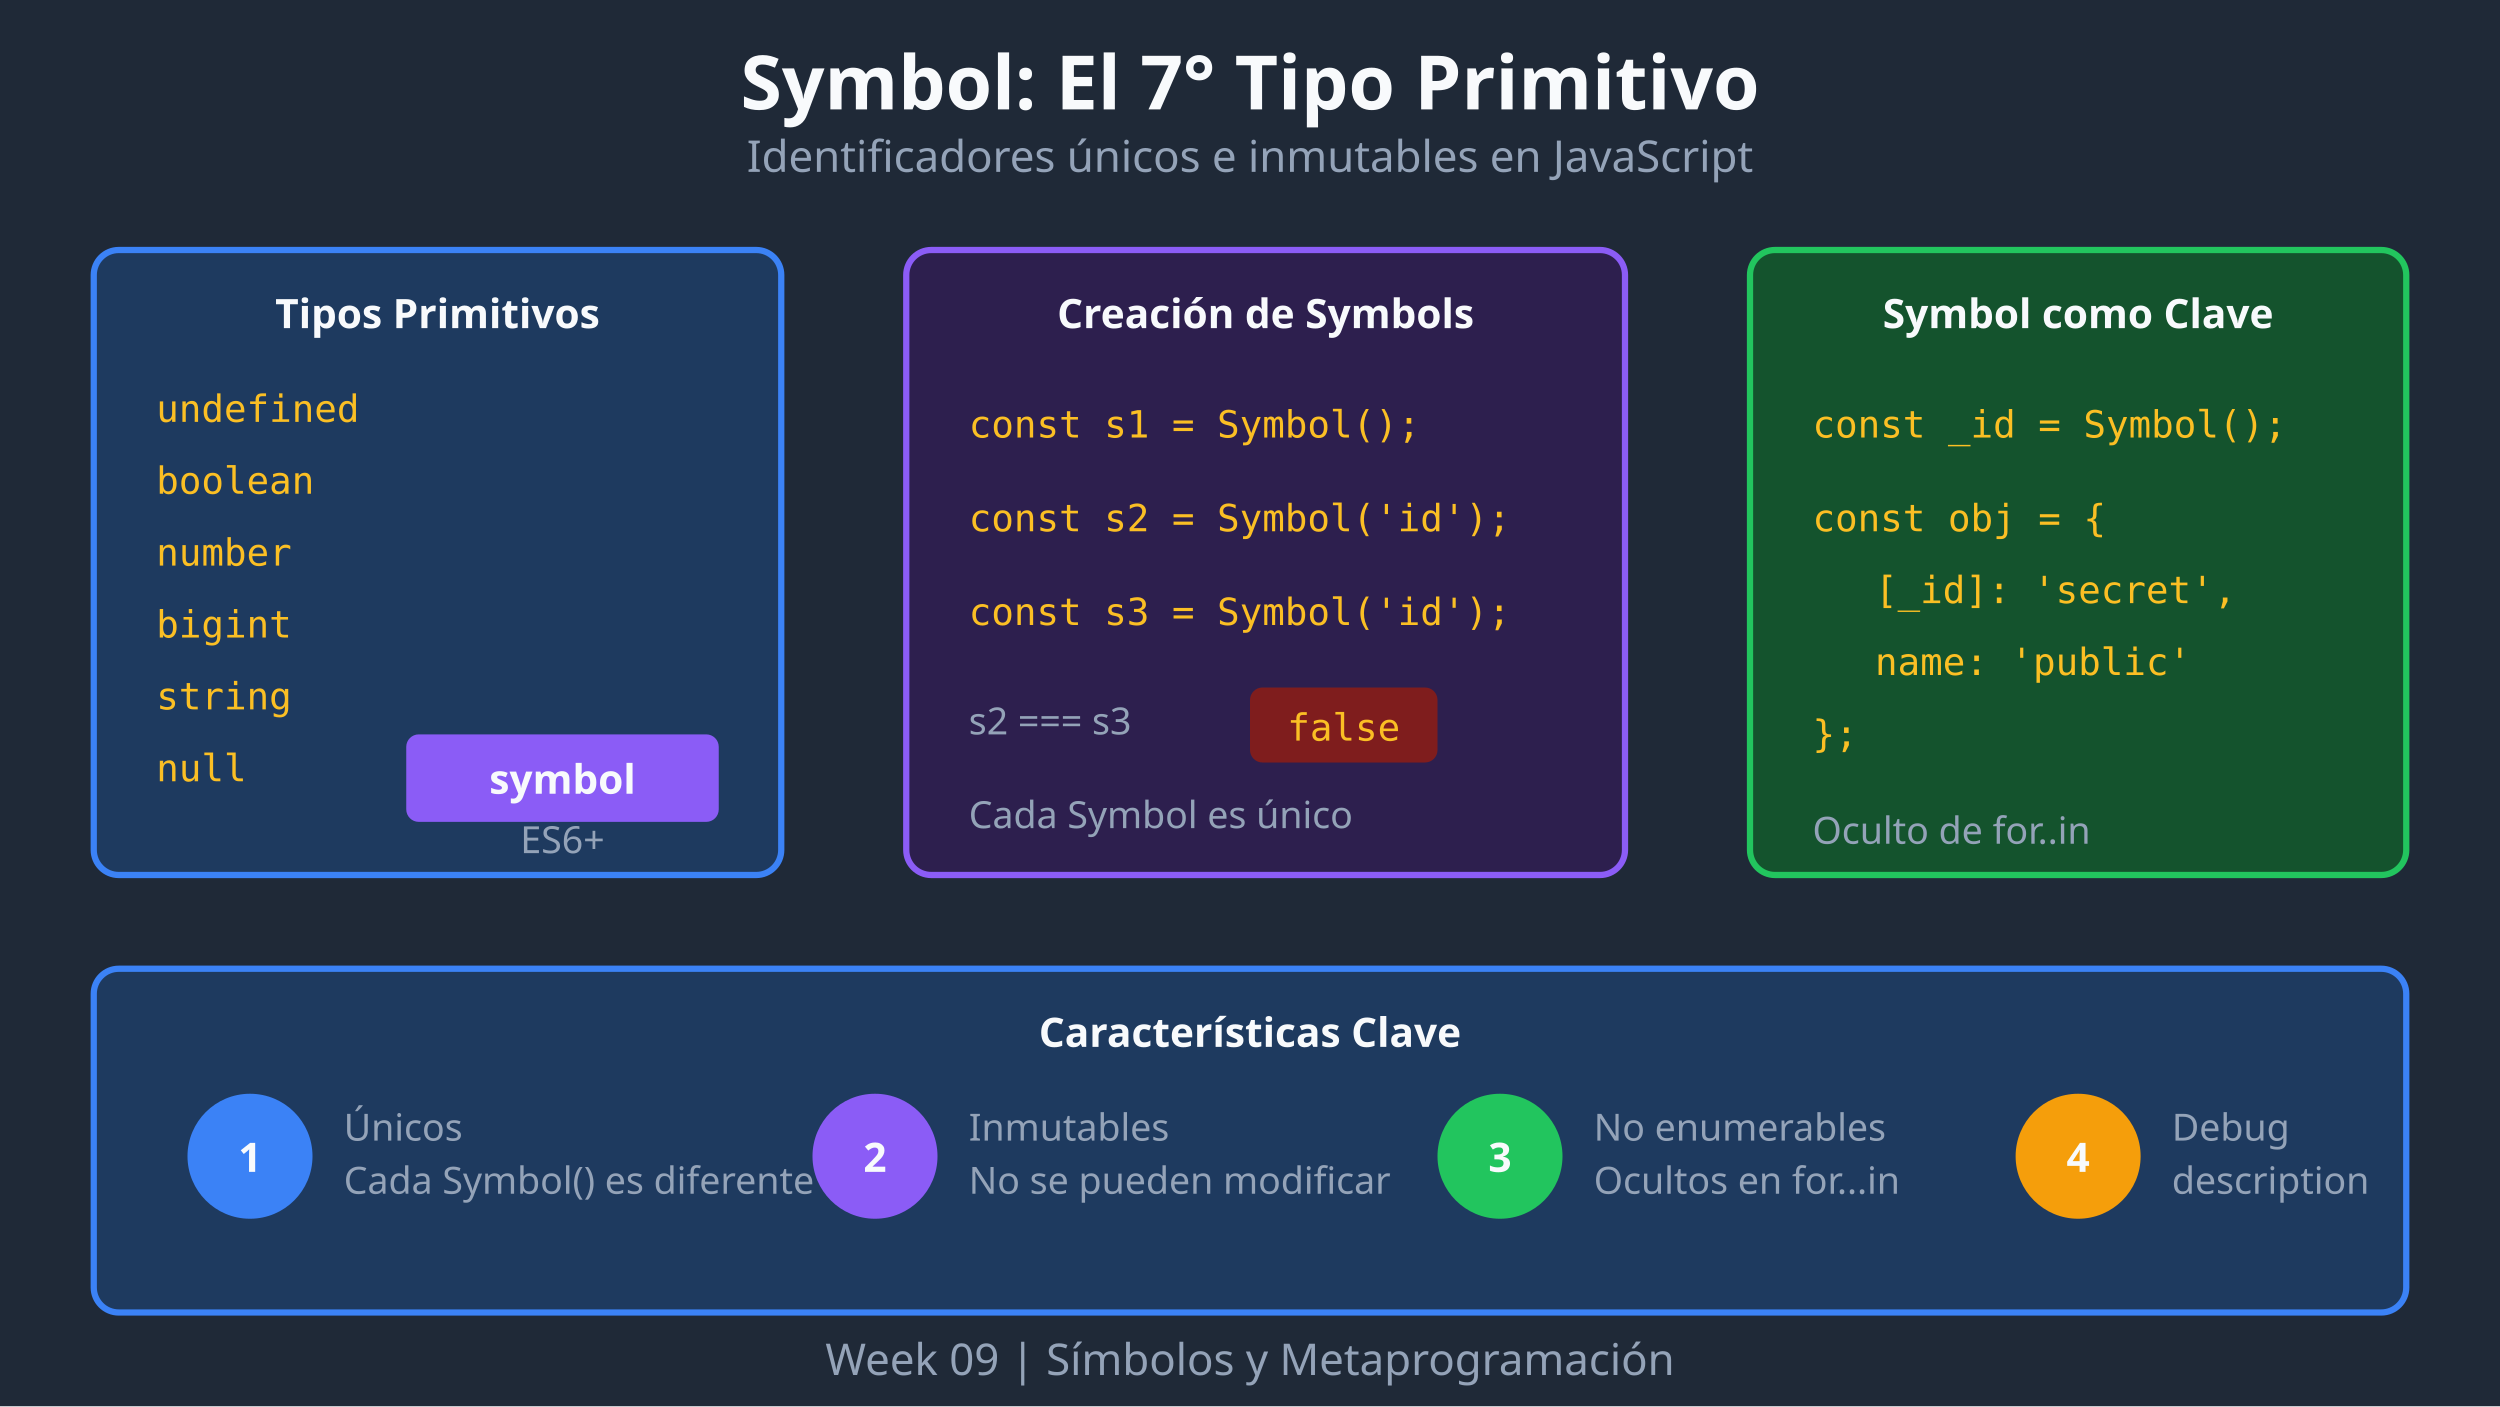
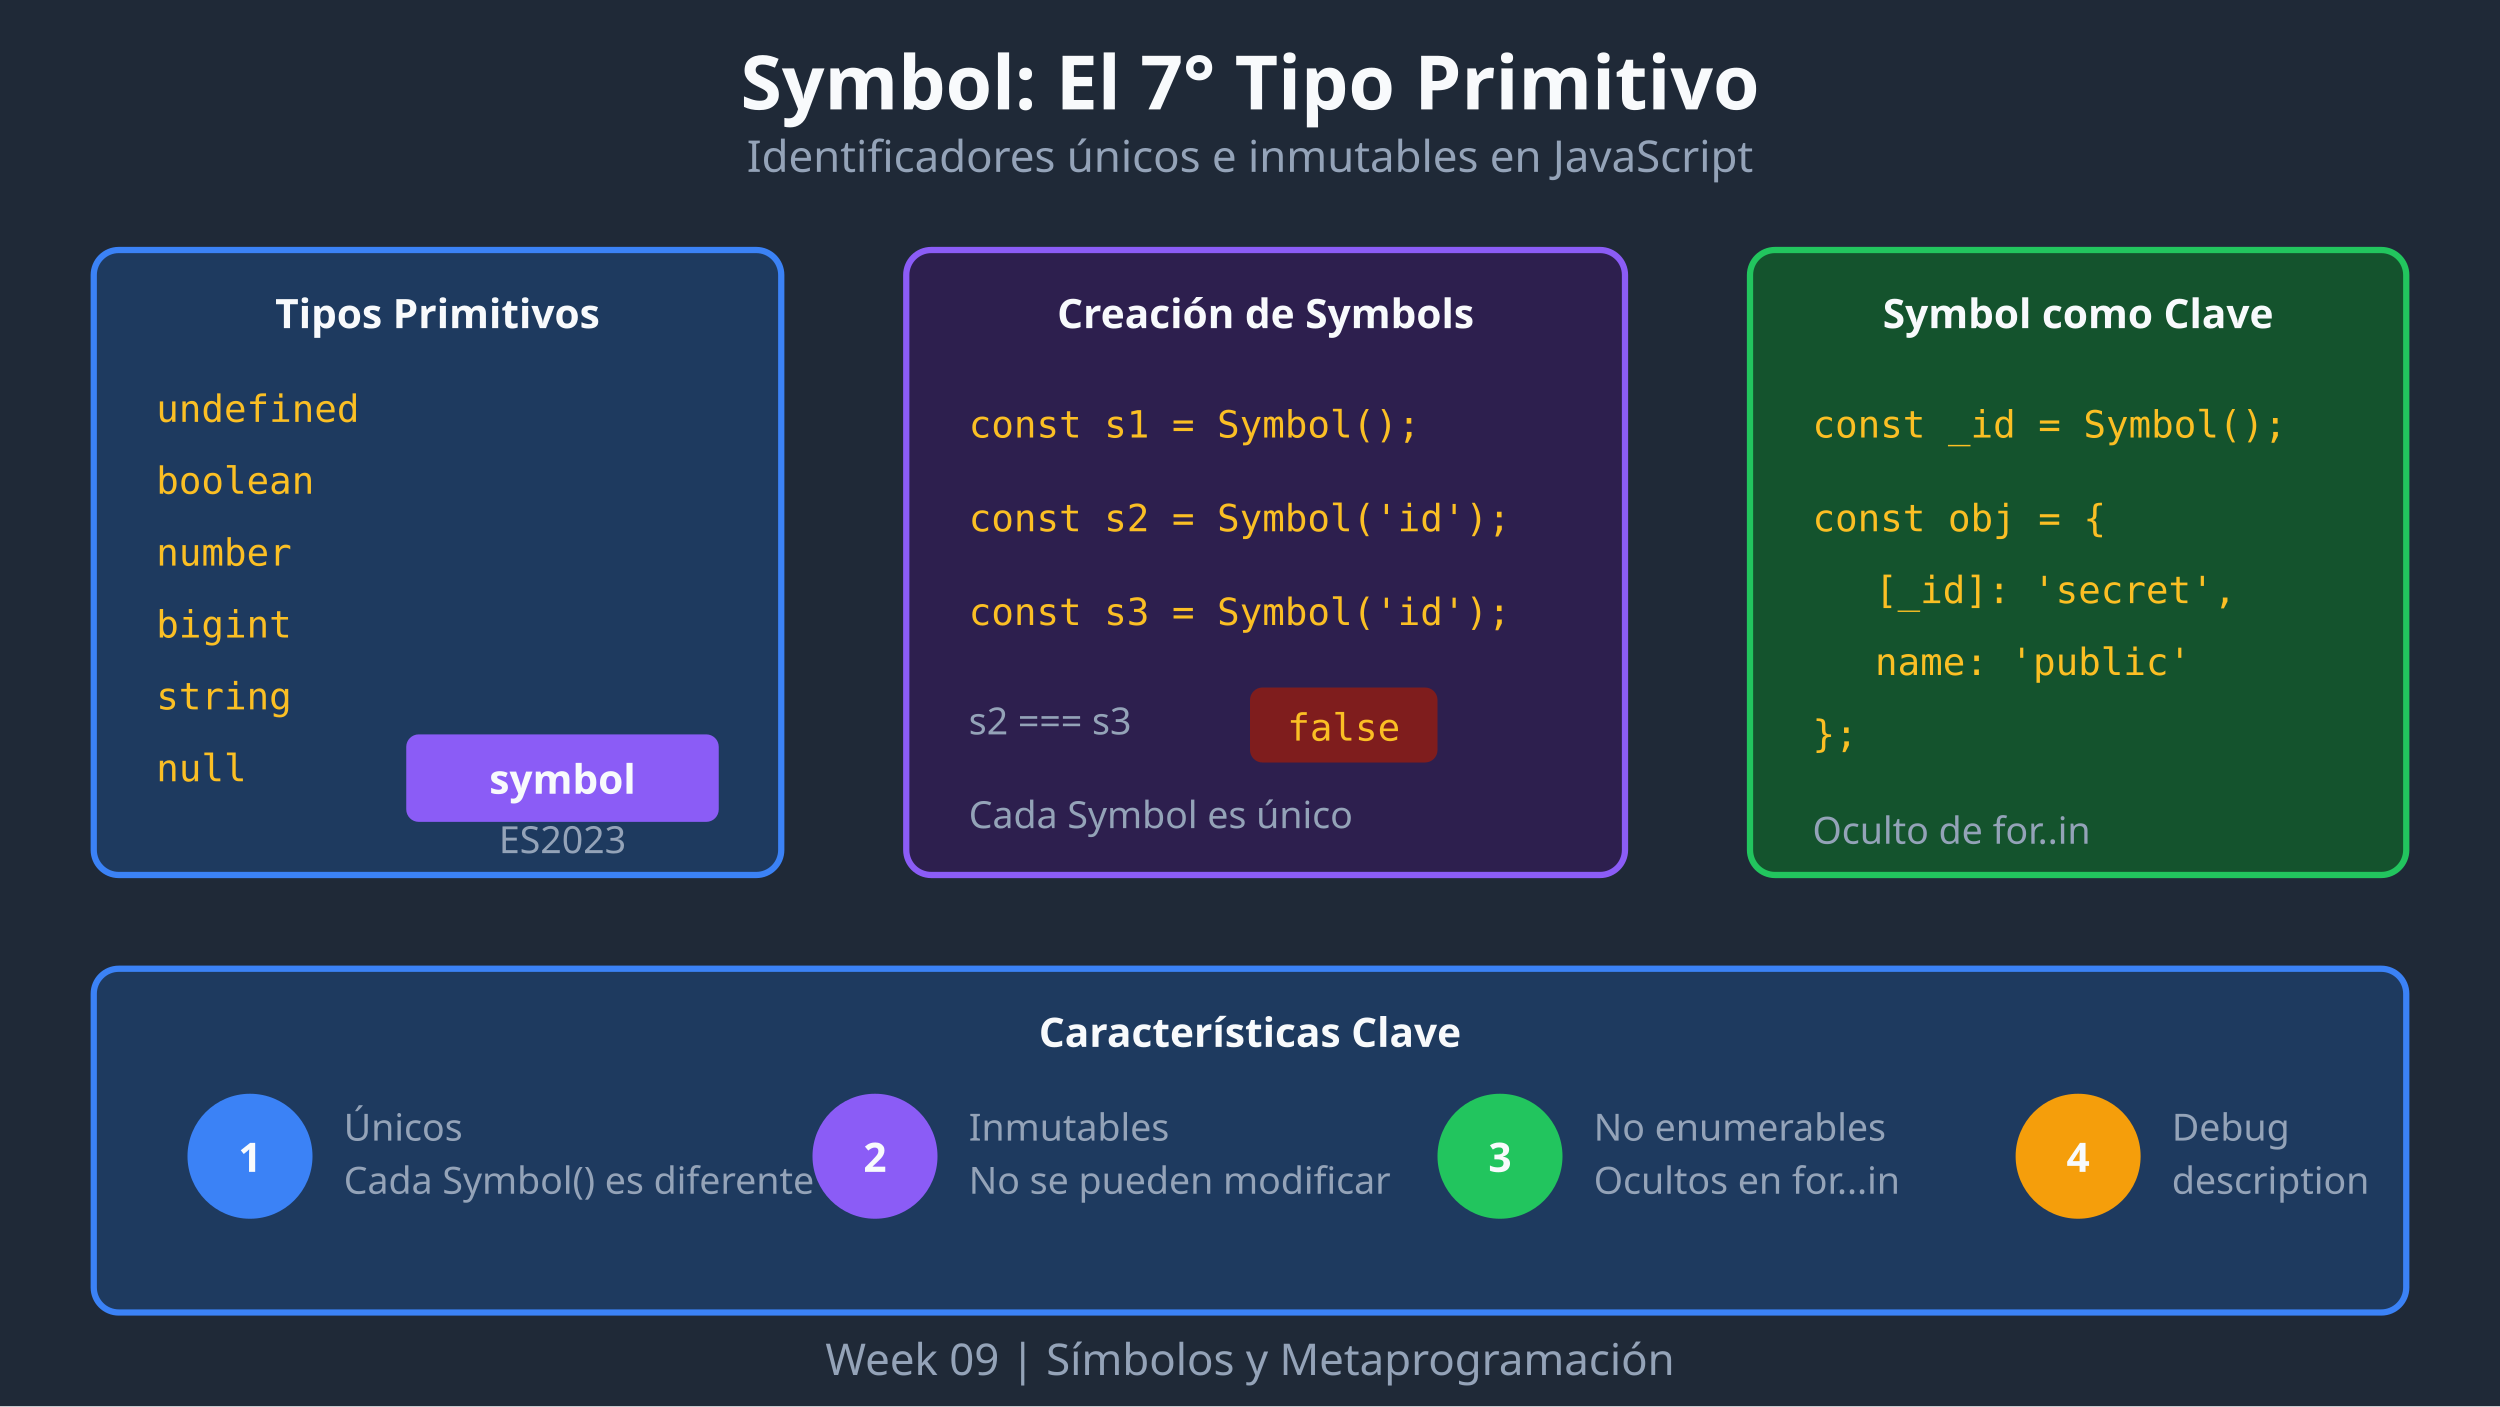
<svg xmlns="http://www.w3.org/2000/svg" viewBox="0 0 800 450">
  <defs>
    <style>
      .bg { fill: #1f2937; }
      .title { fill: #f8fafc; font-family: system-ui, sans-serif; font-size: 24px; font-weight: bold; }
      .subtitle { fill: #94a3b8; font-family: system-ui, sans-serif; font-size: 14px; }
      .label { fill: #f8fafc; font-family: system-ui, sans-serif; font-size: 13px; font-weight: 600; }
      .text { fill: #94a3b8; font-family: system-ui, sans-serif; font-size: 12px; }
      .code { fill: #fbbf24; font-family: Consolas, Monaco, monospace; font-size: 12px; }
      .box-blue { fill: #1e3a5f; stroke: #3b82f6; stroke-width: 2; rx: 8; }
      .box-purple { fill: #2d1f4e; stroke: #8b5cf6; stroke-width: 2; rx: 8; }
      .box-green { fill: #14532d; stroke: #22c55e; stroke-width: 2; rx: 8; }
      .accent-blue { fill: #3b82f6; }
      .accent-purple { fill: #8b5cf6; }
      .accent-green { fill: #22c55e; }
      .line { stroke: #475569; stroke-width: 2; }
      .arrow { fill: #475569; }
    </style>
  </defs>
  <rect class="bg" width="800" height="450" />
  <text class="title" x="400" y="35" text-anchor="middle">Symbol: El 7° Tipo Primitivo</text>
  <text class="subtitle" x="400" y="55" text-anchor="middle">Identificadores únicos e inmutables en JavaScript</text>
  <rect class="box-blue" x="30" y="80" width="220" height="200" />
  <text class="label" x="140" y="105" text-anchor="middle">Tipos Primitivos</text>
  <text class="code" x="50" y="135">undefined</text>
  <text class="code" x="50" y="158">boolean</text>
  <text class="code" x="50" y="181">number</text>
  <text class="code" x="50" y="204">bigint</text>
  <text class="code" x="50" y="227">string</text>
  <text class="code" x="50" y="250">null</text>
  <rect x="130" y="235" width="100" height="28" rx="4" class="accent-purple" />
  <text class="label" x="180" y="254" text-anchor="middle">symbol</text>
-   <text class="text" x="180" y="273" text-anchor="middle">ES6+</text>
+   <text class="text" x="180" y="273" text-anchor="middle">ES2023</text>
  <rect class="box-purple" x="290" y="80" width="230" height="200" />
  <text class="label" x="405" y="105" text-anchor="middle">Creación de Symbols</text>
  <text class="code" x="310" y="140">const s1 = Symbol();</text>
  <text class="code" x="310" y="170">const s2 = Symbol('id');</text>
  <text class="code" x="310" y="200">const s3 = Symbol('id');</text>
  <text class="text" x="310" y="235">s2 === s3</text>
  <rect x="400" y="220" width="60" height="24" rx="4" fill="#7f1d1d" />
  <text class="code" x="430" y="237" text-anchor="middle" fill="#fca5a5">false</text>
  <text class="text" x="310" y="265" fill="#94a3b8">Cada Symbol es único</text>
  <rect class="box-green" x="560" y="80" width="210" height="200" />
  <text class="label" x="665" y="105" text-anchor="middle">Symbol como Clave</text>
  <text class="code" x="580" y="140">const _id = Symbol();</text>
  <text class="code" x="580" y="170">const obj = {</text>
  <text class="code" x="600" y="193">[_id]: 'secret',</text>
  <text class="code" x="600" y="216">name: 'public'</text>
  <text class="code" x="580" y="239">};</text>
  <text class="text" x="580" y="270">Oculto de for..in</text>
  <rect class="box-blue" x="30" y="310" width="740" height="110" />
  <text class="label" x="400" y="335" text-anchor="middle">Características Clave</text>
  <circle cx="80" cy="370" r="20" class="accent-blue" />
  <text class="label" x="80" y="375" text-anchor="middle">1</text>
  <text class="text" x="110" y="365">Únicos</text>
  <text class="text" x="110" y="382" fill="#64748b">Cada Symbol() es diferente</text>
  <circle cx="280" cy="370" r="20" class="accent-purple" />
  <text class="label" x="280" y="375" text-anchor="middle">2</text>
  <text class="text" x="310" y="365">Inmutables</text>
  <text class="text" x="310" y="382" fill="#64748b">No se pueden modificar</text>
  <circle cx="480" cy="370" r="20" class="accent-green" />
  <text class="label" x="480" y="375" text-anchor="middle">3</text>
  <text class="text" x="510" y="365">No enumerables</text>
  <text class="text" x="510" y="382" fill="#64748b">Ocultos en for...in</text>
  <circle cx="665" cy="370" r="20" fill="#f59e0b" />
  <text class="label" x="665" y="375" text-anchor="middle">4</text>
  <text class="text" x="695" y="365">Debug</text>
  <text class="text" x="695" y="382" fill="#64748b">description</text>
  <text class="subtitle" x="400" y="440" text-anchor="middle">Week 09 | Símbolos y Metaprogramación</text>
</svg>
